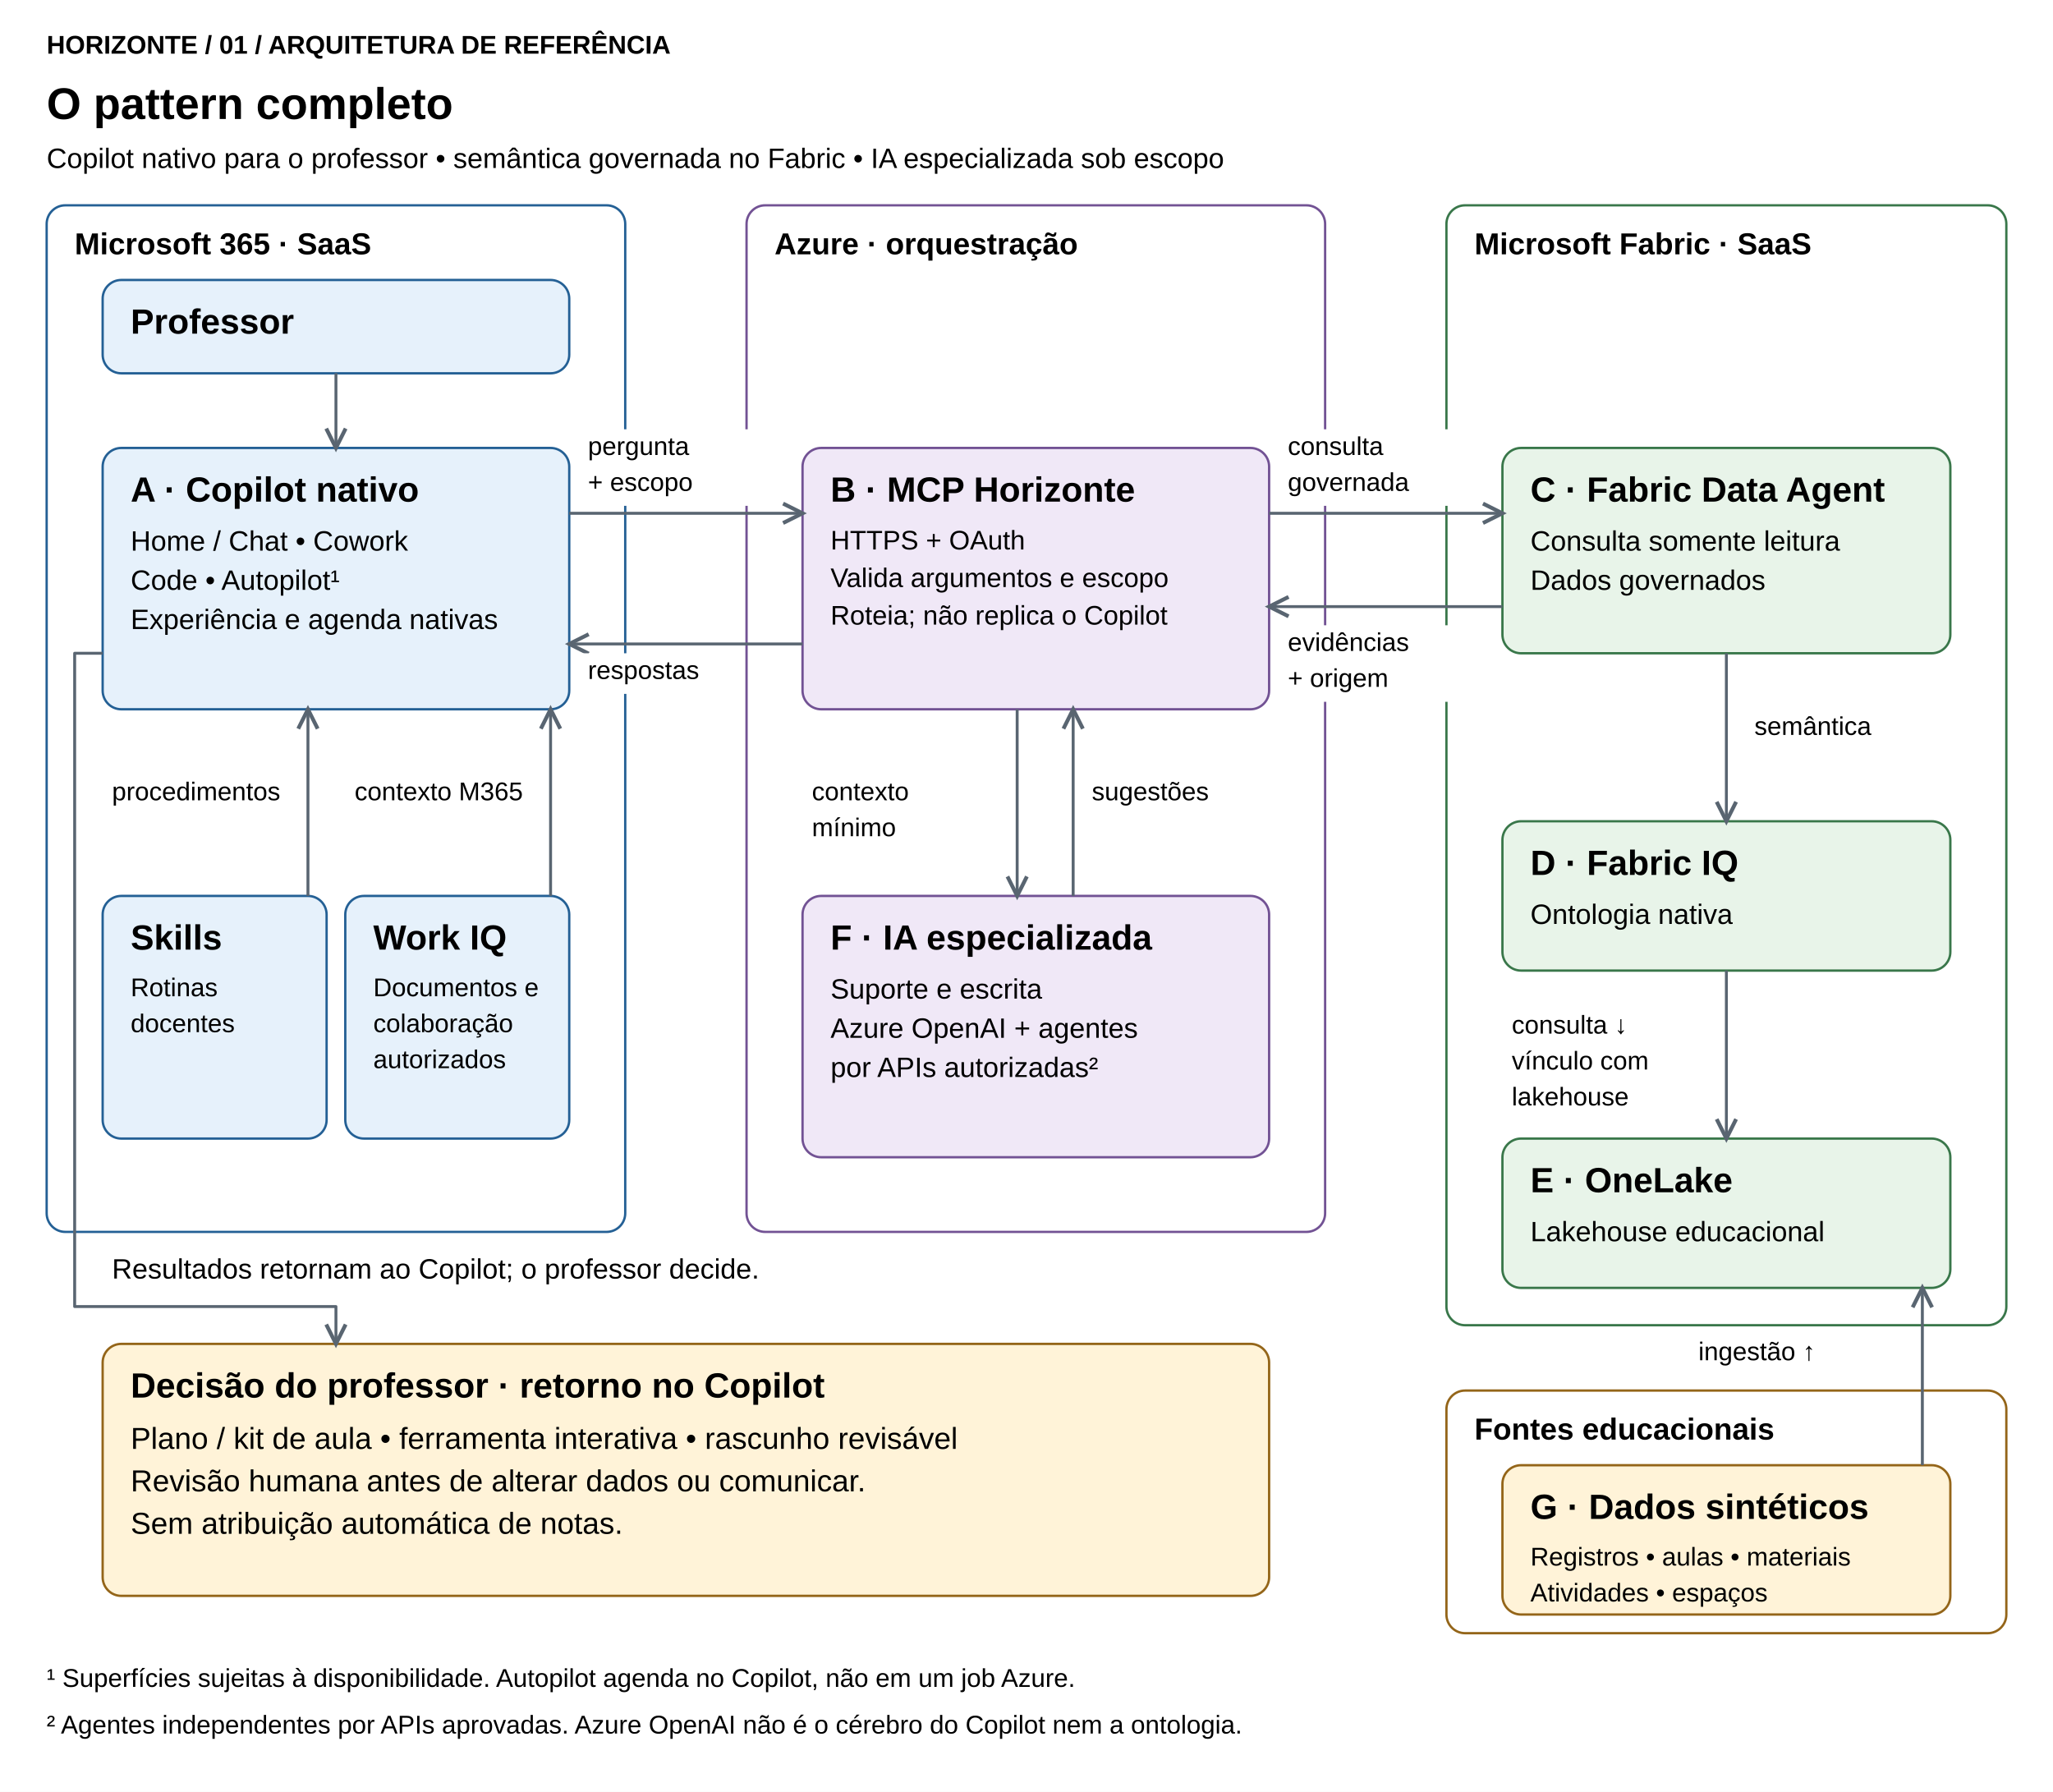
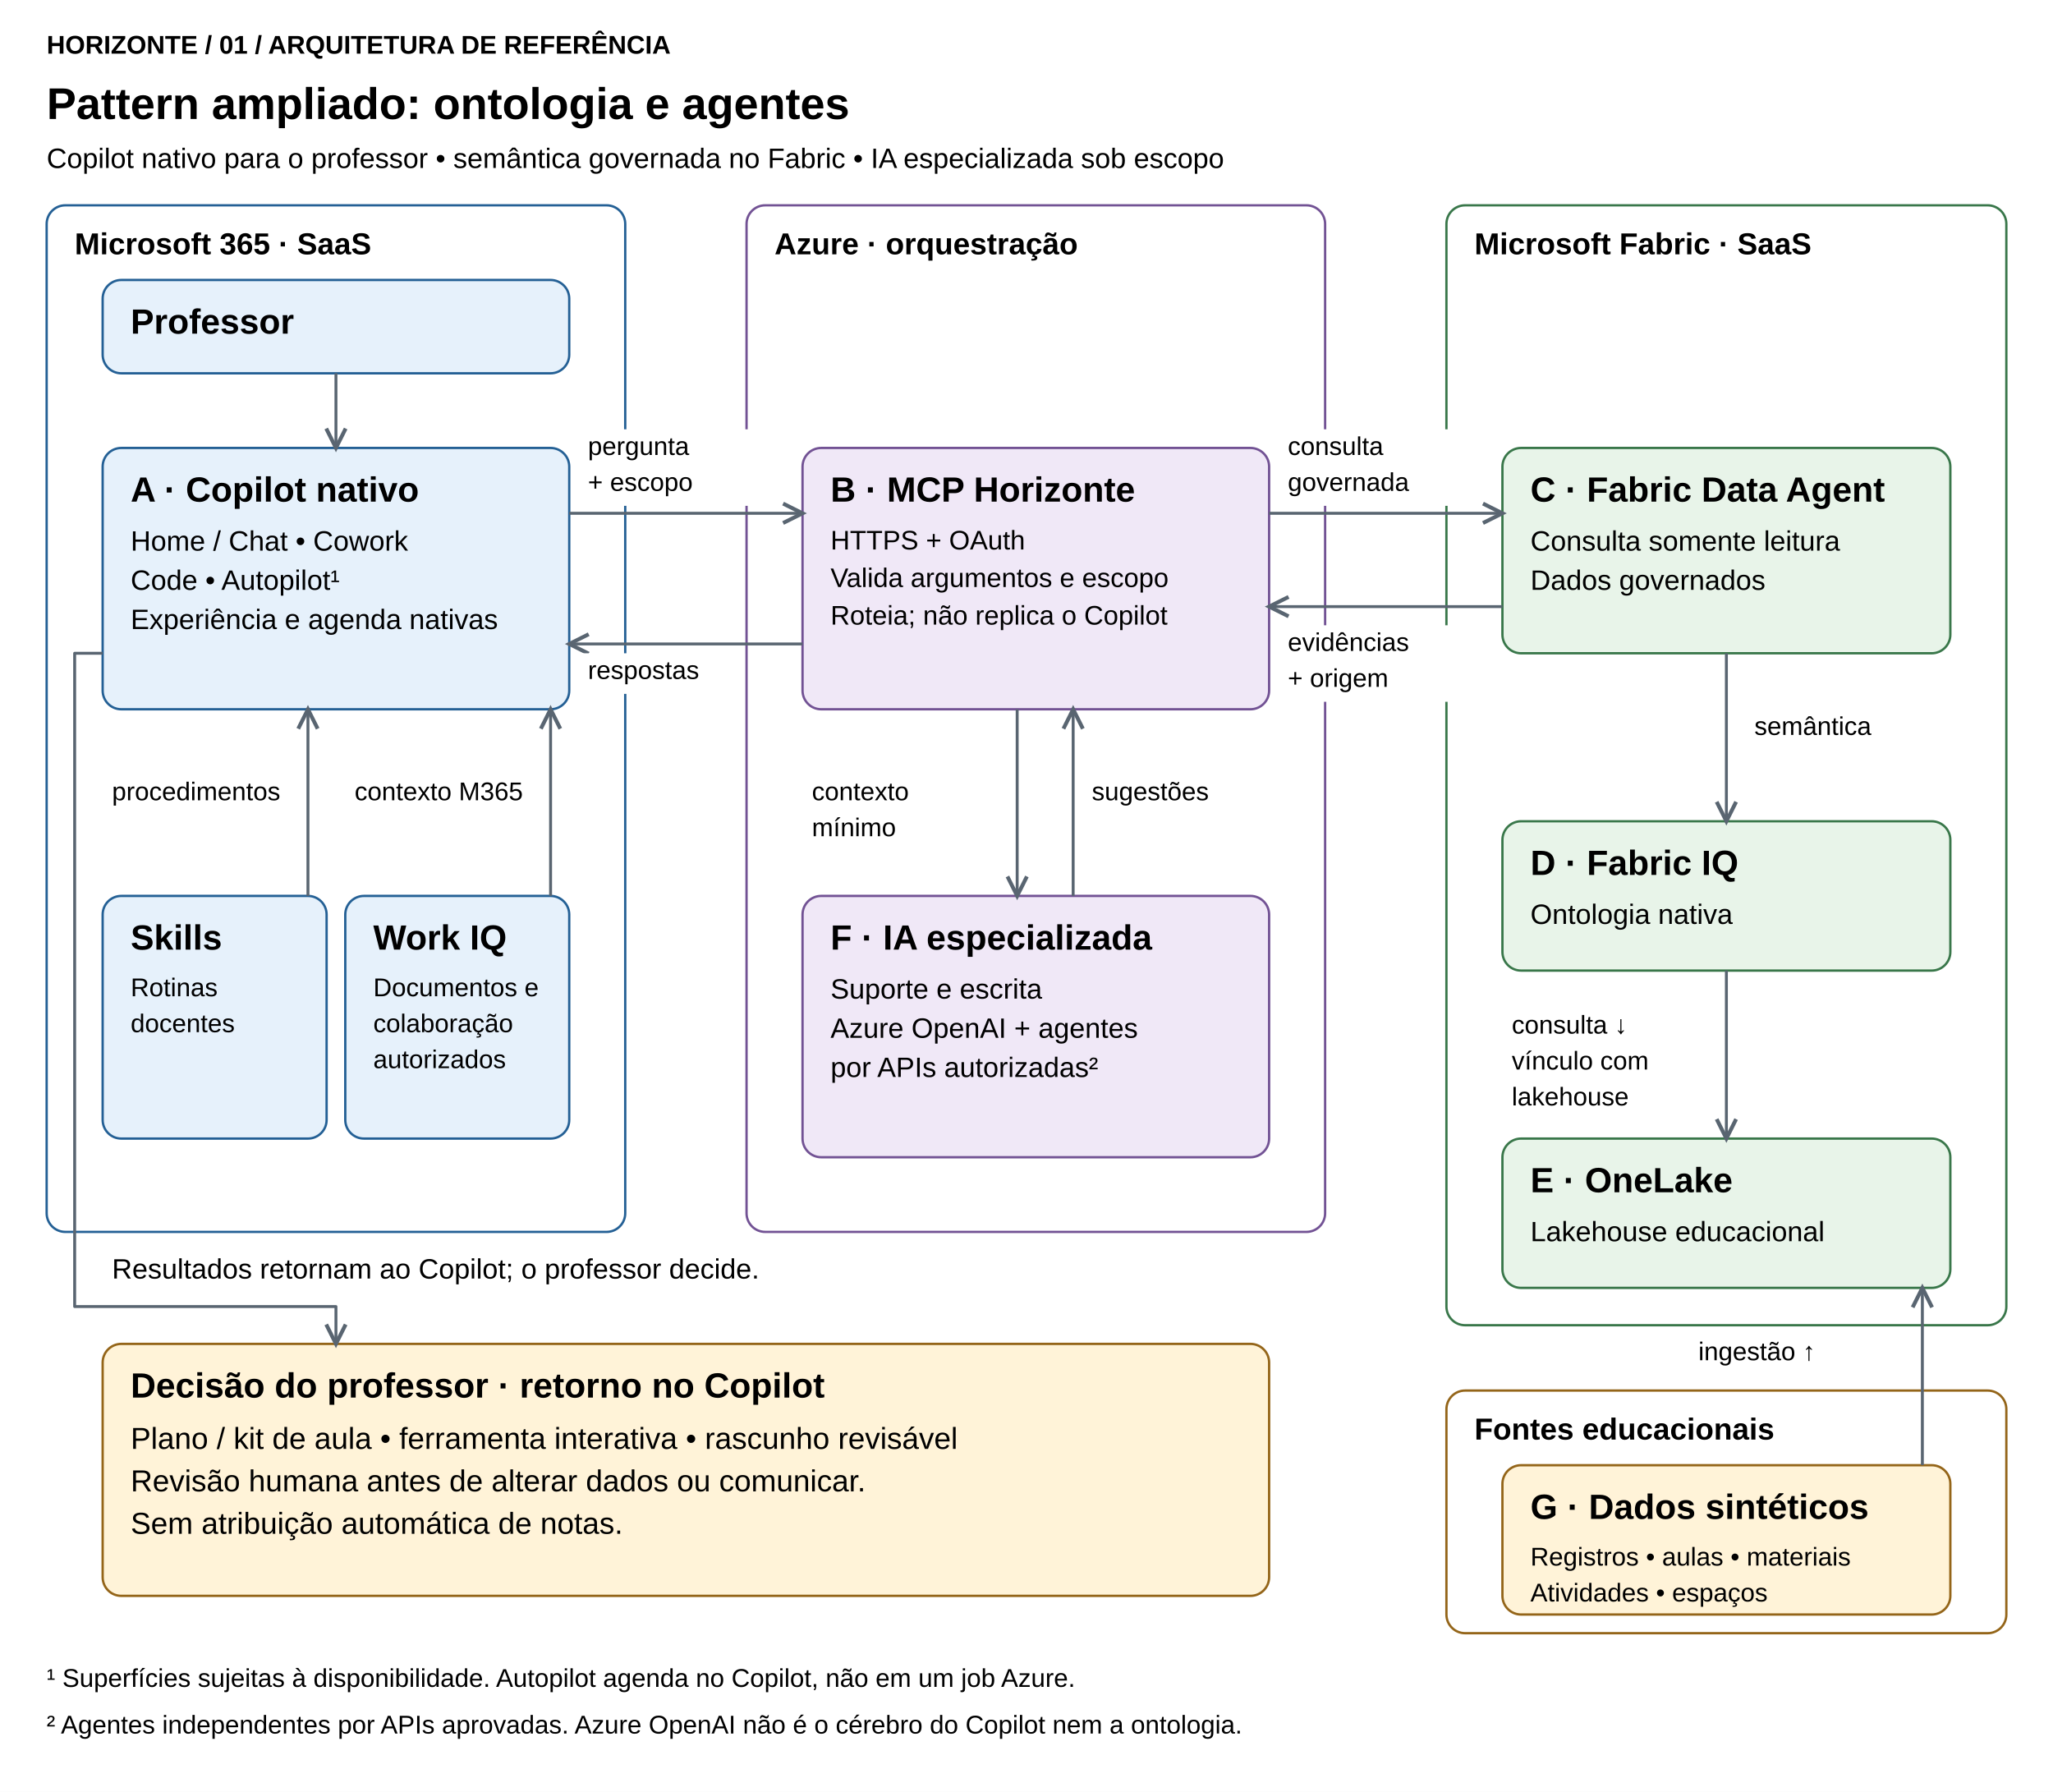
<svg xmlns="http://www.w3.org/2000/svg" width="1760" height="1536" viewBox="0 0 1760 1536" role="img" aria-labelledby="title desc" lang="pt-BR">
  <defs>
    <marker id="end" viewBox="0 0 12 12" refX="10" refY="6" markerWidth="10" markerHeight="10" orient="auto-start-reverse">
      <path d="M2 2 L10 6 L2 10" fill="none" stroke="#596571" stroke-width="1.6" />
    </marker>
    <marker id="start" viewBox="0 0 12 12" refX="2" refY="6" markerWidth="10" markerHeight="10" orient="auto">
      <path d="M10 2 L2 6 L10 10" fill="none" stroke="#596571" stroke-width="1.6" />
    </marker>
  </defs>
  <rect width="1760" height="1536" fill="#FFFFFF" />
  <text x="40" y="24" fill="#000000" font-family="Segoe UI, Arial, sans-serif" font-size="22" font-weight="600">
    <tspan x="40" y="46">HORIZONTE  /  01  /  ARQUITETURA DE REFERÊNCIA</tspan>
  </text>
  <text x="40" y="64" fill="#000000" font-family="Segoe UI, Arial, sans-serif" font-size="38" font-weight="600">
-     <tspan x="40" y="102">O pattern completo</tspan>
+     <tspan x="40" y="102">Pattern ampliado: ontologia e agentes</tspan>
  </text>
  <text x="40" y="120" fill="#000000" font-family="Segoe UI, Arial, sans-serif" font-size="24" font-weight="400">
    <tspan x="40" y="144">Copilot nativo para o professor • semântica governada no Fabric • IA especializada sob escopo</tspan>
  </text>
  <rect x="40" y="176" width="496" height="880" rx="16" stroke="#246095" stroke-width="2" fill="none" />
  <text x="64" y="192" fill="#000000" font-family="Segoe UI, Arial, sans-serif" font-size="26" font-weight="600">
    <tspan x="64" y="218">Microsoft 365 · SaaS</tspan>
  </text>
  <rect x="640" y="176" width="496" height="880" rx="16" stroke="#725294" stroke-width="2" fill="none" />
  <text x="664" y="192" fill="#000000" font-family="Segoe UI, Arial, sans-serif" font-size="26" font-weight="600">
    <tspan x="664" y="218">Azure · orquestração</tspan>
  </text>
  <rect x="1240" y="176" width="480" height="960" rx="16" stroke="#39774A" stroke-width="2" fill="none" />
  <text x="1264" y="192" fill="#000000" font-family="Segoe UI, Arial, sans-serif" font-size="26" font-weight="600">
    <tspan x="1264" y="218">Microsoft Fabric · SaaS</tspan>
  </text>
  <rect x="88" y="240" width="400" height="80" rx="16" stroke="#246095" stroke-width="2" fill="#E6F1FB" />
  <text x="112" y="256" fill="#000000" font-family="Segoe UI, Arial, sans-serif" font-size="30" font-weight="600">
    <tspan x="112" y="286">Professor</tspan>
  </text>
  <rect x="88" y="384" width="400" height="224" rx="16" stroke="#246095" stroke-width="2" fill="#E6F1FB" />
  <text x="112" y="400" fill="#000000" font-family="Segoe UI, Arial, sans-serif" font-size="30" font-weight="600">
    <tspan x="112" y="430">A · Copilot nativo</tspan>
  </text>
  <text x="112" y="448" fill="#000000" font-family="Segoe UI, Arial, sans-serif" font-size="24" font-weight="400">
    <tspan x="112" y="472">Home / Chat • Cowork</tspan>
    <tspan x="112" y="505.6">Code • Autopilot¹</tspan>
    <tspan x="112" y="539.2">Experiência e agenda nativas</tspan>
  </text>
  <rect x="88" y="768" width="192" height="208" rx="16" stroke="#246095" stroke-width="2" fill="#E6F1FB" />
  <text x="112" y="784" fill="#000000" font-family="Segoe UI, Arial, sans-serif" font-size="30" font-weight="600">
    <tspan x="112" y="814">Skills</tspan>
  </text>
  <text x="112" y="832" fill="#000000" font-family="Segoe UI, Arial, sans-serif" font-size="22" font-weight="400">
    <tspan x="112" y="854">Rotinas</tspan>
    <tspan x="112" y="884.8">docentes</tspan>
  </text>
  <rect x="296" y="768" width="192" height="208" rx="16" stroke="#246095" stroke-width="2" fill="#E6F1FB" />
  <text x="320" y="784" fill="#000000" font-family="Segoe UI, Arial, sans-serif" font-size="30" font-weight="600">
    <tspan x="320" y="814">Work IQ</tspan>
  </text>
  <text x="320" y="832" fill="#000000" font-family="Segoe UI, Arial, sans-serif" font-size="22" font-weight="400">
    <tspan x="320" y="854">Documentos e</tspan>
    <tspan x="320" y="884.8">colaboração</tspan>
    <tspan x="320" y="915.6">autorizados</tspan>
  </text>
  <rect x="688" y="384" width="400" height="224" rx="16" stroke="#725294" stroke-width="2" fill="#F0E8F7" />
  <text x="712" y="400" fill="#000000" font-family="Segoe UI, Arial, sans-serif" font-size="30" font-weight="600">
    <tspan x="712" y="430">B · MCP Horizonte</tspan>
  </text>
  <text x="712" y="448" fill="#000000" font-family="Segoe UI, Arial, sans-serif" font-size="23" font-weight="400">
    <tspan x="712" y="471">HTTPS + OAuth</tspan>
    <tspan x="712" y="503.2">Valida argumentos e escopo</tspan>
    <tspan x="712" y="535.4">Roteia; não replica o Copilot</tspan>
  </text>
  <rect x="688" y="768" width="400" height="224" rx="16" stroke="#725294" stroke-width="2" fill="#F0E8F7" />
  <text x="712" y="784" fill="#000000" font-family="Segoe UI, Arial, sans-serif" font-size="30" font-weight="600">
    <tspan x="712" y="814">F · IA especializada</tspan>
  </text>
  <text x="712" y="832" fill="#000000" font-family="Segoe UI, Arial, sans-serif" font-size="24" font-weight="400">
    <tspan x="712" y="856">Suporte e escrita</tspan>
    <tspan x="712" y="889.6">Azure OpenAI + agentes</tspan>
    <tspan x="712" y="923.2">por APIs autorizadas²</tspan>
  </text>
  <rect x="1288" y="384" width="384" height="176" rx="16" stroke="#39774A" stroke-width="2" fill="#E8F4E9" />
  <text x="1312" y="400" fill="#000000" font-family="Segoe UI, Arial, sans-serif" font-size="30" font-weight="600">
    <tspan x="1312" y="430">C · Fabric Data Agent</tspan>
  </text>
  <text x="1312" y="448" fill="#000000" font-family="Segoe UI, Arial, sans-serif" font-size="24" font-weight="400">
    <tspan x="1312" y="472">Consulta somente leitura</tspan>
    <tspan x="1312" y="505.6">Dados governados</tspan>
  </text>
  <rect x="1288" y="704" width="384" height="128" rx="16" stroke="#39774A" stroke-width="2" fill="#E8F4E9" />
  <text x="1312" y="720" fill="#000000" font-family="Segoe UI, Arial, sans-serif" font-size="30" font-weight="600">
    <tspan x="1312" y="750">D · Fabric IQ</tspan>
  </text>
  <text x="1312" y="768" fill="#000000" font-family="Segoe UI, Arial, sans-serif" font-size="24" font-weight="400">
    <tspan x="1312" y="792">Ontologia nativa</tspan>
  </text>
  <rect x="1288" y="976" width="384" height="128" rx="16" stroke="#39774A" stroke-width="2" fill="#E8F4E9" />
  <text x="1312" y="992" fill="#000000" font-family="Segoe UI, Arial, sans-serif" font-size="30" font-weight="600">
    <tspan x="1312" y="1022">E · OneLake</tspan>
  </text>
  <text x="1312" y="1040" fill="#000000" font-family="Segoe UI, Arial, sans-serif" font-size="24" font-weight="400">
    <tspan x="1312" y="1064">Lakehouse educacional</tspan>
  </text>
  <rect x="1240" y="1192" width="480" height="208" rx="16" stroke="#946519" stroke-width="2" fill="none" />
  <text x="1264" y="1208" fill="#000000" font-family="Segoe UI, Arial, sans-serif" font-size="26" font-weight="600">
    <tspan x="1264" y="1234">Fontes educacionais</tspan>
  </text>
  <rect x="1288" y="1256" width="384" height="128" rx="16" stroke="#946519" stroke-width="2" fill="#FFF3D8" />
  <text x="1312" y="1272" fill="#000000" font-family="Segoe UI, Arial, sans-serif" font-size="30" font-weight="600">
    <tspan x="1312" y="1302">G · Dados sintéticos</tspan>
  </text>
  <text x="1312" y="1320" fill="#000000" font-family="Segoe UI, Arial, sans-serif" font-size="22" font-weight="400">
    <tspan x="1312" y="1342">Registros • aulas • materiais</tspan>
    <tspan x="1312" y="1372.8">Atividades • espaços</tspan>
  </text>
  <rect x="88" y="1152" width="1000" height="216" rx="16" stroke="#946519" stroke-width="2" fill="#FFF3D8" />
  <text x="112" y="1168" fill="#000000" font-family="Segoe UI, Arial, sans-serif" font-size="30" font-weight="600">
    <tspan x="112" y="1198">Decisão do professor · retorno no Copilot</tspan>
  </text>
  <text x="112" y="1216" fill="#000000" font-family="Segoe UI, Arial, sans-serif" font-size="26" font-weight="400">
    <tspan x="112" y="1242">Plano / kit de aula  •  ferramenta interativa  •  rascunho revisável</tspan>
    <tspan x="112" y="1278.4">Revisão humana antes de alterar dados ou comunicar.</tspan>
    <tspan x="112" y="1314.8">Sem atribuição automática de notas.</tspan>
  </text>
  <polyline points="288,320 288,384" fill="none" stroke="#596571" stroke-width="2.5" stroke-linejoin="round" marker-end="url(#end)" />
  <polyline points="488,440 688,440" fill="none" stroke="#596571" stroke-width="2.5" stroke-linejoin="round" marker-end="url(#end)" />
  <polyline points="688,552 488,552" fill="none" stroke="#596571" stroke-width="2.5" stroke-linejoin="round" marker-end="url(#end)" />
  <polyline points="1088,440 1288,440" fill="none" stroke="#596571" stroke-width="2.5" stroke-linejoin="round" marker-end="url(#end)" />
  <polyline points="1288,520 1088,520" fill="none" stroke="#596571" stroke-width="2.5" stroke-linejoin="round" marker-end="url(#end)" />
  <polyline points="264,768 264,608" fill="none" stroke="#596571" stroke-width="2.5" stroke-linejoin="round" marker-end="url(#end)" />
  <text x="96" y="664" fill="#000000" font-family="Segoe UI, Arial, sans-serif" font-size="22" font-weight="400">
    <tspan x="96" y="686">procedimentos</tspan>
  </text>
  <polyline points="472,768 472,608" fill="none" stroke="#596571" stroke-width="2.5" stroke-linejoin="round" marker-end="url(#end)" />
  <text x="304" y="664" fill="#000000" font-family="Segoe UI, Arial, sans-serif" font-size="22" font-weight="400">
    <tspan x="304" y="686">contexto M365</tspan>
  </text>
  <polyline points="872,608 872,768" fill="none" stroke="#596571" stroke-width="2.5" stroke-linejoin="round" marker-end="url(#end)" />
  <text x="696" y="664" fill="#000000" font-family="Segoe UI, Arial, sans-serif" font-size="22" font-weight="400">
    <tspan x="696" y="686">contexto</tspan>
    <tspan x="696" y="716.8">mínimo</tspan>
  </text>
  <polyline points="920,768 920,608" fill="none" stroke="#596571" stroke-width="2.5" stroke-linejoin="round" marker-end="url(#end)" />
  <text x="936" y="664" fill="#000000" font-family="Segoe UI, Arial, sans-serif" font-size="22" font-weight="400">
    <tspan x="936" y="686">sugestões</tspan>
  </text>
  <polyline points="1480,560 1480,704" fill="none" stroke="#596571" stroke-width="2.5" stroke-linejoin="round" marker-end="url(#end)" />
  <text x="1504" y="608" fill="#000000" font-family="Segoe UI, Arial, sans-serif" font-size="22" font-weight="400">
    <tspan x="1504" y="630">semântica</tspan>
  </text>
  <polyline points="1480,832 1480,976" fill="none" stroke="#596571" stroke-width="2.5" stroke-linejoin="round" marker-end="url(#end)" />
  <text x="1296" y="864" fill="#000000" font-family="Segoe UI, Arial, sans-serif" font-size="22" font-weight="400">
    <tspan x="1296" y="886">consulta ↓</tspan>
    <tspan x="1296" y="916.8">vínculo com</tspan>
    <tspan x="1296" y="947.6">lakehouse</tspan>
  </text>
  <polyline points="1648,1256 1648,1104" fill="none" stroke="#596571" stroke-width="2.5" stroke-linejoin="round" marker-end="url(#end)" />
  <text x="1456" y="1144" fill="#000000" font-family="Segoe UI, Arial, sans-serif" font-size="22" font-weight="400">
    <tspan x="1456" y="1166">ingestão ↑</tspan>
  </text>
  <polyline points="88,560 64,560 64,1120 288,1120 288,1152" fill="none" stroke="#596571" stroke-width="2.5" stroke-linejoin="round" marker-end="url(#end)" />
  <text x="96" y="1072" fill="#000000" font-family="Segoe UI, Arial, sans-serif" font-size="24" font-weight="400">
    <tspan x="96" y="1096">Resultados retornam ao Copilot; o professor decide.</tspan>
  </text>
  <text x="40" y="1424" fill="#000000" font-family="Segoe UI, Arial, sans-serif" font-size="22" font-weight="400">
    <tspan x="40" y="1446">¹ Superfícies sujeitas à disponibilidade. Autopilot agenda no Copilot, não em um job Azure.</tspan>
  </text>
  <text x="40" y="1464" fill="#000000" font-family="Segoe UI, Arial, sans-serif" font-size="22" font-weight="400">
    <tspan x="40" y="1486">² Agentes independentes por APIs aprovadas. Azure OpenAI não é o cérebro do Copilot nem a ontologia.</tspan>
  </text>
  <rect x="500" y="368" width="160" height="65.6" fill="#ffffff" />
  <text x="504" y="368" fill="#000000" font-family="Segoe UI, Arial, sans-serif" font-size="22" font-weight="400">
    <tspan x="504" y="390">pergunta</tspan>
    <tspan x="504" y="420.8">+ escopo</tspan>
  </text>
  <rect x="500" y="560" width="128" height="34.8" fill="#ffffff" />
  <text x="504" y="560" fill="#000000" font-family="Segoe UI, Arial, sans-serif" font-size="22" font-weight="400">
    <tspan x="504" y="582">respostas</tspan>
  </text>
  <rect x="1100" y="368" width="144" height="65.6" fill="#ffffff" />
  <text x="1104" y="368" fill="#000000" font-family="Segoe UI, Arial, sans-serif" font-size="22" font-weight="400">
    <tspan x="1104" y="390">consulta</tspan>
    <tspan x="1104" y="420.8">governada</tspan>
  </text>
  <rect x="1100" y="536" width="144" height="65.6" fill="#ffffff" />
  <text x="1104" y="536" fill="#000000" font-family="Segoe UI, Arial, sans-serif" font-size="22" font-weight="400">
    <tspan x="1104" y="558">evidências</tspan>
    <tspan x="1104" y="588.8">+ origem</tspan>
  </text>
</svg>
